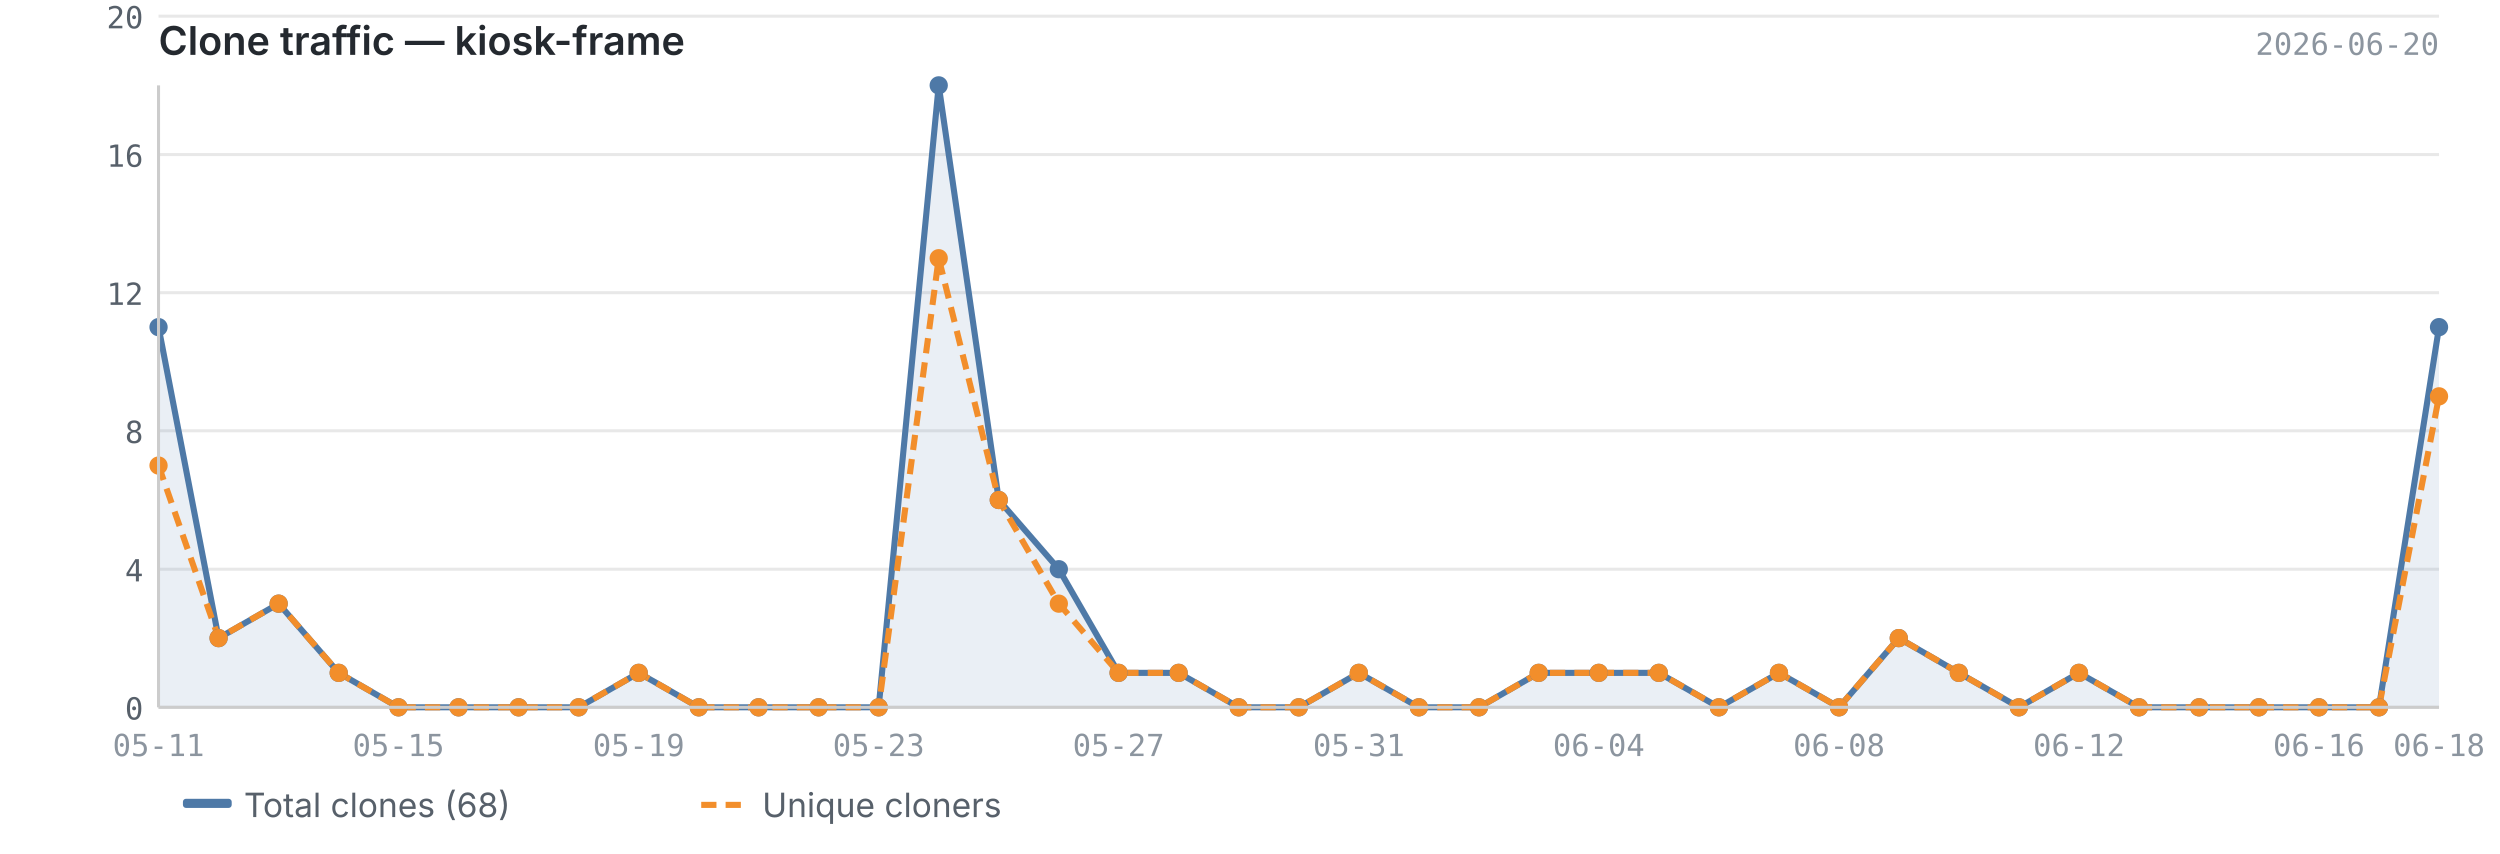
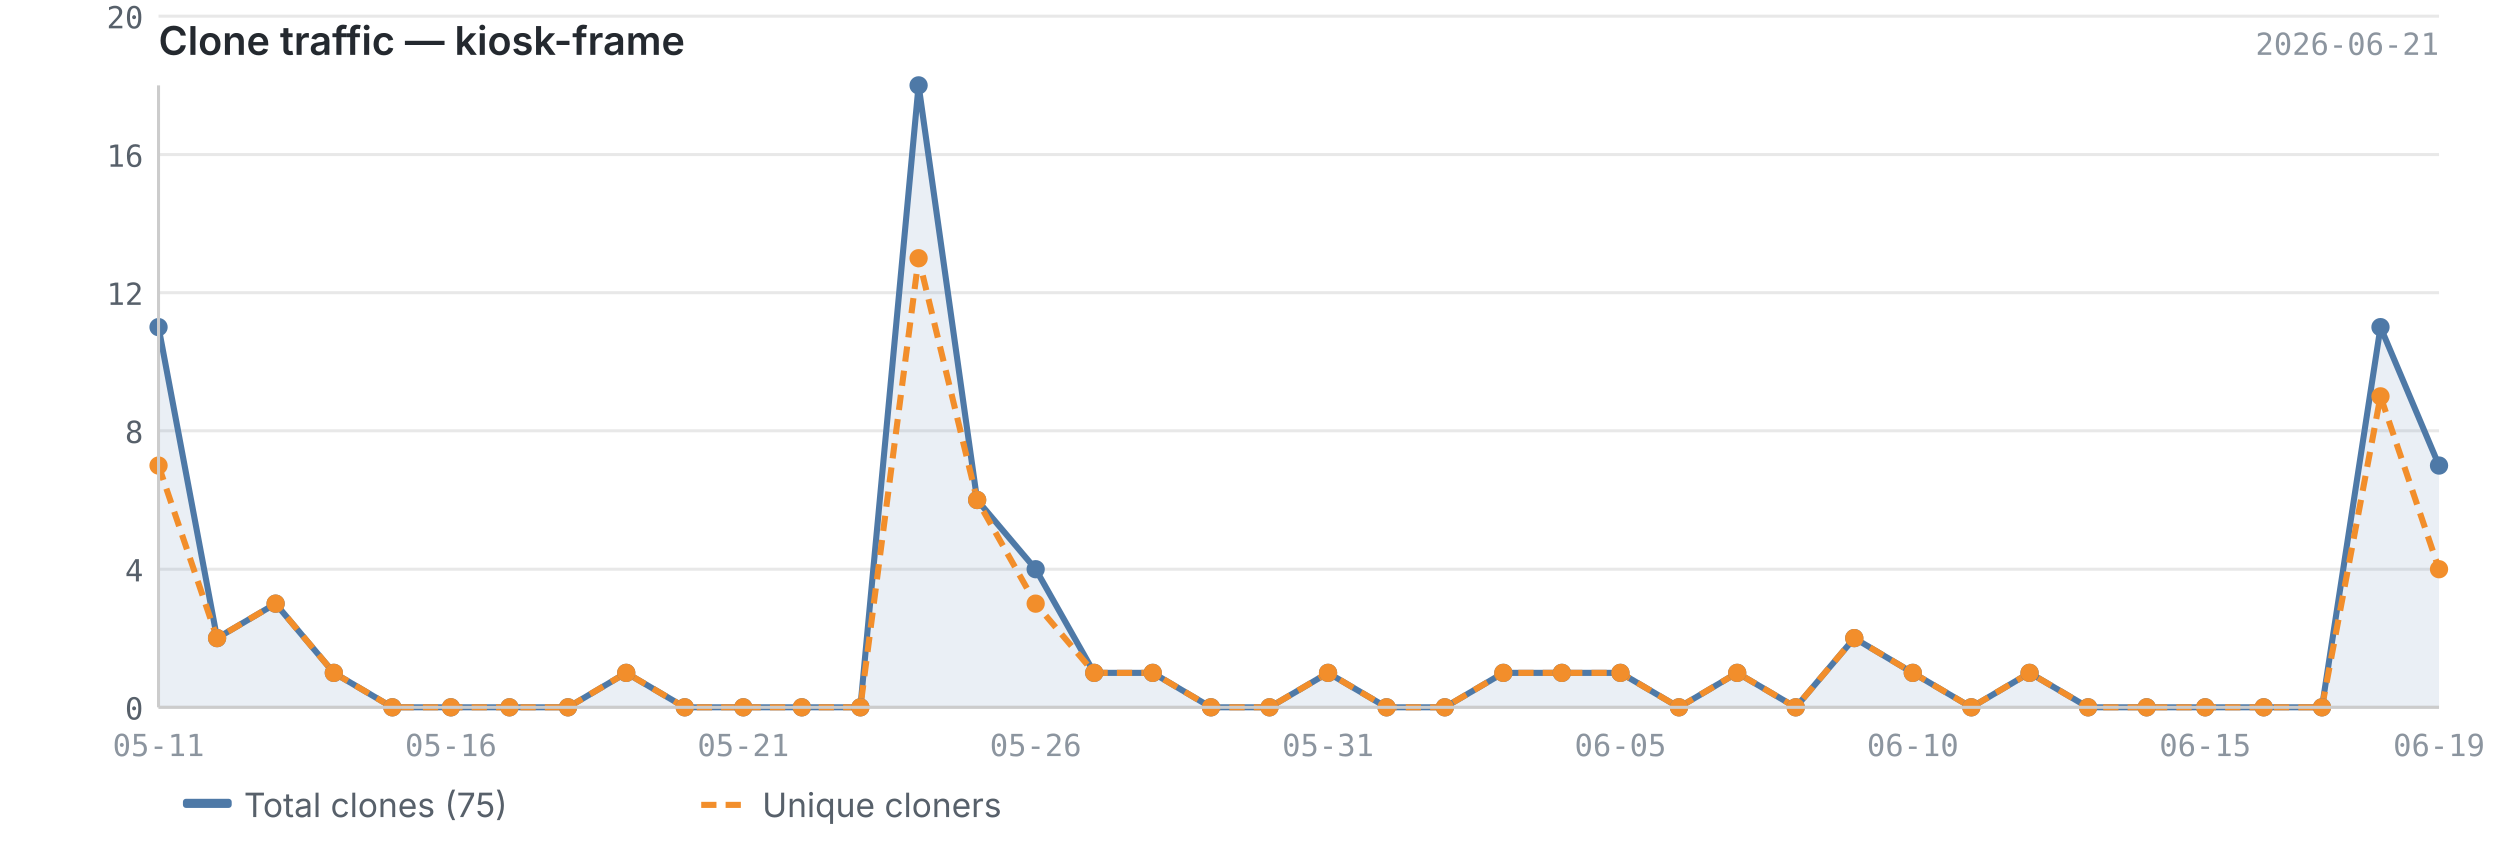
<svg xmlns="http://www.w3.org/2000/svg" viewBox="0 0 820 280" width="820" height="280">
  <text x="52" y="18" font-size="13" font-weight="600" fill="#24292f" font-family="-apple-system, BlinkMacSystemFont, 'Segoe UI', sans-serif">Clone traffic — kiosk-frame</text>
-   <text x="800" y="18" font-size="10" fill="#8c959f" font-family="ui-monospace, SFMono-Regular, 'SF Mono', Menlo, monospace" text-anchor="end">2026-06-20</text>
+   <text x="800" y="18" font-size="10" fill="#8c959f" font-family="ui-monospace, SFMono-Regular, 'SF Mono', Menlo, monospace" text-anchor="end">2026-06-21</text>
  <line x1="52" y1="232.0" x2="800" y2="232.0" stroke="#e8e8e8" stroke-width="1" />
  <line x1="52" y1="186.7" x2="800" y2="186.7" stroke="#e8e8e8" stroke-width="1" />
  <line x1="52" y1="141.3" x2="800" y2="141.3" stroke="#e8e8e8" stroke-width="1" />
  <line x1="52" y1="96.0" x2="800" y2="96.0" stroke="#e8e8e8" stroke-width="1" />
  <line x1="52" y1="50.7" x2="800" y2="50.7" stroke="#e8e8e8" stroke-width="1" />
  <line x1="52" y1="5.3" x2="800" y2="5.3" stroke="#e8e8e8" stroke-width="1" />
-   <path d="M52.0,107.3 L52.0,107.3 L71.7,209.3 L91.4,198.0 L111.1,220.7 L130.7,232.0 L150.4,232.0 L170.1,232.0 L189.8,232.0 L209.5,220.7 L229.2,232.0 L248.8,232.0 L268.5,232.0 L288.2,232.0 L307.9,28.0 L327.6,164.0 L347.3,186.7 L366.9,220.7 L386.6,220.7 L406.3,232.0 L426.0,232.0 L445.7,220.7 L465.4,232.0 L485.1,232.0 L504.7,220.7 L524.4,220.7 L544.1,220.7 L563.8,232.0 L583.5,220.7 L603.2,232.0 L622.8,209.3 L642.5,220.7 L662.2,232.0 L681.9,220.7 L701.6,232.0 L721.3,232.0 L740.9,232.0 L760.6,232.0 L780.3,232.0 L800.0,107.3 L800.0,232.0 L52.0,232.0Z" fill="#4e79a7" opacity="0.12" />
-   <polyline points="52.0,107.3 71.7,209.3 91.4,198.0 111.1,220.7 130.7,232.0 150.4,232.0 170.1,232.0 189.8,232.0 209.5,220.7 229.2,232.0 248.8,232.0 268.5,232.0 288.2,232.0 307.9,28.0 327.6,164.0 347.3,186.7 366.9,220.7 386.6,220.7 406.3,232.0 426.0,232.0 445.7,220.7 465.4,232.0 485.1,232.0 504.7,220.7 524.4,220.7 544.1,220.7 563.8,232.0 583.5,220.7 603.2,232.0 622.8,209.3 642.5,220.7 662.2,232.0 681.9,220.7 701.6,232.0 721.3,232.0 740.9,232.0 760.6,232.0 780.3,232.0 800.0,107.3" fill="none" stroke="#4e79a7" stroke-width="2" stroke-linejoin="round" />
-   <polyline points="52.0,152.7 71.7,209.3 91.4,198.0 111.1,220.7 130.7,232.0 150.4,232.0 170.1,232.0 189.8,232.0 209.5,220.7 229.2,232.0 248.8,232.0 268.5,232.0 288.2,232.0 307.9,84.7 327.6,164.0 347.3,198.0 366.9,220.7 386.6,220.7 406.3,232.0 426.0,232.0 445.7,220.7 465.4,232.0 485.1,232.0 504.7,220.7 524.4,220.7 544.1,220.7 563.8,232.0 583.5,220.7 603.2,232.0 622.8,209.3 642.5,220.7 662.2,232.0 681.9,220.7 701.6,232.0 721.3,232.0 740.9,232.0 760.6,232.0 780.3,232.0 800.0,130.0" fill="none" stroke="#f28e2b" stroke-width="2" stroke-linejoin="round" stroke-dasharray="5,3" />
+   <path d="M52.0,107.3 L52.0,107.3 L71.2,209.3 L90.4,198.0 L109.5,220.7 L128.7,232.0 L147.9,232.0 L167.1,232.0 L186.3,232.0 L205.4,220.7 L224.6,232.0 L243.8,232.0 L263.0,232.0 L282.2,232.0 L301.3,28.0 L320.5,164.0 L339.7,186.7 L358.9,220.7 L378.1,220.7 L397.2,232.0 L416.4,232.0 L435.6,220.7 L454.8,232.0 L473.9,232.0 L493.1,220.7 L512.3,220.7 L531.5,220.7 L550.7,232.0 L569.8,220.7 L589.0,232.0 L608.2,209.3 L627.4,220.7 L646.6,232.0 L665.7,220.7 L684.9,232.0 L704.1,232.0 L723.3,232.0 L742.5,232.0 L761.6,232.0 L780.8,107.3 L800.0,152.7 L800.0,232.0 L52.0,232.0Z" fill="#4e79a7" opacity="0.12" />
+   <polyline points="52.0,107.3 71.2,209.3 90.4,198.0 109.5,220.7 128.7,232.0 147.9,232.0 167.1,232.0 186.3,232.0 205.4,220.7 224.6,232.0 243.8,232.0 263.0,232.0 282.2,232.0 301.3,28.0 320.5,164.0 339.7,186.7 358.9,220.7 378.1,220.7 397.2,232.0 416.4,232.0 435.6,220.7 454.8,232.0 473.9,232.0 493.1,220.7 512.3,220.7 531.5,220.7 550.7,232.0 569.8,220.7 589.0,232.0 608.2,209.3 627.4,220.7 646.6,232.0 665.7,220.7 684.9,232.0 704.1,232.0 723.3,232.0 742.5,232.0 761.6,232.0 780.8,107.3 800.0,152.7" fill="none" stroke="#4e79a7" stroke-width="2" stroke-linejoin="round" />
+   <polyline points="52.0,152.7 71.2,209.3 90.4,198.0 109.5,220.7 128.7,232.0 147.9,232.0 167.1,232.0 186.3,232.0 205.4,220.7 224.6,232.0 243.8,232.0 263.0,232.0 282.2,232.0 301.3,84.7 320.5,164.0 339.7,198.0 358.9,220.7 378.1,220.7 397.2,232.0 416.4,232.0 435.6,220.7 454.8,232.0 473.9,232.0 493.1,220.7 512.3,220.7 531.5,220.7 550.7,232.0 569.8,220.7 589.0,232.0 608.2,209.3 627.4,220.7 646.6,232.0 665.7,220.7 684.9,232.0 704.1,232.0 723.3,232.0 742.5,232.0 761.6,232.0 780.8,130.0 800.0,186.7" fill="none" stroke="#f28e2b" stroke-width="2" stroke-linejoin="round" stroke-dasharray="5,3" />
  <circle cx="52.0" cy="107.3" r="3" fill="#4e79a7" />
-   <circle cx="71.7" cy="209.3" r="3" fill="#4e79a7" />
-   <circle cx="91.4" cy="198.0" r="3" fill="#4e79a7" />
-   <circle cx="111.1" cy="220.7" r="3" fill="#4e79a7" />
-   <circle cx="130.7" cy="232.0" r="3" fill="#4e79a7" />
-   <circle cx="150.4" cy="232.0" r="3" fill="#4e79a7" />
-   <circle cx="170.1" cy="232.0" r="3" fill="#4e79a7" />
-   <circle cx="189.8" cy="232.0" r="3" fill="#4e79a7" />
-   <circle cx="209.5" cy="220.7" r="3" fill="#4e79a7" />
-   <circle cx="229.2" cy="232.0" r="3" fill="#4e79a7" />
-   <circle cx="248.8" cy="232.0" r="3" fill="#4e79a7" />
-   <circle cx="268.5" cy="232.0" r="3" fill="#4e79a7" />
-   <circle cx="288.2" cy="232.0" r="3" fill="#4e79a7" />
-   <circle cx="307.9" cy="28.0" r="3" fill="#4e79a7" />
-   <circle cx="327.6" cy="164.0" r="3" fill="#4e79a7" />
-   <circle cx="347.3" cy="186.7" r="3" fill="#4e79a7" />
-   <circle cx="366.9" cy="220.7" r="3" fill="#4e79a7" />
-   <circle cx="386.6" cy="220.7" r="3" fill="#4e79a7" />
-   <circle cx="406.3" cy="232.0" r="3" fill="#4e79a7" />
-   <circle cx="426.0" cy="232.0" r="3" fill="#4e79a7" />
-   <circle cx="445.7" cy="220.7" r="3" fill="#4e79a7" />
-   <circle cx="465.4" cy="232.0" r="3" fill="#4e79a7" />
-   <circle cx="485.1" cy="232.0" r="3" fill="#4e79a7" />
-   <circle cx="504.7" cy="220.7" r="3" fill="#4e79a7" />
-   <circle cx="524.4" cy="220.7" r="3" fill="#4e79a7" />
-   <circle cx="544.1" cy="220.7" r="3" fill="#4e79a7" />
-   <circle cx="563.8" cy="232.0" r="3" fill="#4e79a7" />
-   <circle cx="583.5" cy="220.7" r="3" fill="#4e79a7" />
-   <circle cx="603.2" cy="232.0" r="3" fill="#4e79a7" />
-   <circle cx="622.8" cy="209.3" r="3" fill="#4e79a7" />
-   <circle cx="642.5" cy="220.7" r="3" fill="#4e79a7" />
-   <circle cx="662.2" cy="232.0" r="3" fill="#4e79a7" />
-   <circle cx="681.9" cy="220.7" r="3" fill="#4e79a7" />
-   <circle cx="701.6" cy="232.0" r="3" fill="#4e79a7" />
-   <circle cx="721.3" cy="232.0" r="3" fill="#4e79a7" />
-   <circle cx="740.9" cy="232.0" r="3" fill="#4e79a7" />
-   <circle cx="760.6" cy="232.0" r="3" fill="#4e79a7" />
-   <circle cx="780.3" cy="232.0" r="3" fill="#4e79a7" />
-   <circle cx="800.0" cy="107.3" r="3" fill="#4e79a7" />
+   <circle cx="71.2" cy="209.3" r="3" fill="#4e79a7" />
+   <circle cx="90.4" cy="198.0" r="3" fill="#4e79a7" />
+   <circle cx="109.5" cy="220.7" r="3" fill="#4e79a7" />
+   <circle cx="128.7" cy="232.0" r="3" fill="#4e79a7" />
+   <circle cx="147.9" cy="232.0" r="3" fill="#4e79a7" />
+   <circle cx="167.1" cy="232.0" r="3" fill="#4e79a7" />
+   <circle cx="186.3" cy="232.0" r="3" fill="#4e79a7" />
+   <circle cx="205.4" cy="220.7" r="3" fill="#4e79a7" />
+   <circle cx="224.6" cy="232.0" r="3" fill="#4e79a7" />
+   <circle cx="243.8" cy="232.0" r="3" fill="#4e79a7" />
+   <circle cx="263.0" cy="232.0" r="3" fill="#4e79a7" />
+   <circle cx="282.2" cy="232.0" r="3" fill="#4e79a7" />
+   <circle cx="301.3" cy="28.0" r="3" fill="#4e79a7" />
+   <circle cx="320.5" cy="164.0" r="3" fill="#4e79a7" />
+   <circle cx="339.7" cy="186.7" r="3" fill="#4e79a7" />
+   <circle cx="358.9" cy="220.7" r="3" fill="#4e79a7" />
+   <circle cx="378.1" cy="220.7" r="3" fill="#4e79a7" />
+   <circle cx="397.2" cy="232.0" r="3" fill="#4e79a7" />
+   <circle cx="416.4" cy="232.0" r="3" fill="#4e79a7" />
+   <circle cx="435.6" cy="220.7" r="3" fill="#4e79a7" />
+   <circle cx="454.8" cy="232.0" r="3" fill="#4e79a7" />
+   <circle cx="473.9" cy="232.0" r="3" fill="#4e79a7" />
+   <circle cx="493.1" cy="220.7" r="3" fill="#4e79a7" />
+   <circle cx="512.3" cy="220.7" r="3" fill="#4e79a7" />
+   <circle cx="531.5" cy="220.7" r="3" fill="#4e79a7" />
+   <circle cx="550.7" cy="232.0" r="3" fill="#4e79a7" />
+   <circle cx="569.8" cy="220.7" r="3" fill="#4e79a7" />
+   <circle cx="589.0" cy="232.0" r="3" fill="#4e79a7" />
+   <circle cx="608.2" cy="209.3" r="3" fill="#4e79a7" />
+   <circle cx="627.4" cy="220.7" r="3" fill="#4e79a7" />
+   <circle cx="646.6" cy="232.0" r="3" fill="#4e79a7" />
+   <circle cx="665.7" cy="220.7" r="3" fill="#4e79a7" />
+   <circle cx="684.9" cy="232.0" r="3" fill="#4e79a7" />
+   <circle cx="704.1" cy="232.0" r="3" fill="#4e79a7" />
+   <circle cx="723.3" cy="232.0" r="3" fill="#4e79a7" />
+   <circle cx="742.5" cy="232.0" r="3" fill="#4e79a7" />
+   <circle cx="761.6" cy="232.0" r="3" fill="#4e79a7" />
+   <circle cx="780.8" cy="107.3" r="3" fill="#4e79a7" />
+   <circle cx="800.0" cy="152.7" r="3" fill="#4e79a7" />
  <circle cx="52.0" cy="152.7" r="3" fill="#f28e2b" />
-   <circle cx="71.7" cy="209.3" r="3" fill="#f28e2b" />
-   <circle cx="91.4" cy="198.0" r="3" fill="#f28e2b" />
-   <circle cx="111.1" cy="220.7" r="3" fill="#f28e2b" />
-   <circle cx="130.7" cy="232.0" r="3" fill="#f28e2b" />
-   <circle cx="150.4" cy="232.0" r="3" fill="#f28e2b" />
-   <circle cx="170.1" cy="232.0" r="3" fill="#f28e2b" />
-   <circle cx="189.8" cy="232.0" r="3" fill="#f28e2b" />
-   <circle cx="209.5" cy="220.7" r="3" fill="#f28e2b" />
-   <circle cx="229.2" cy="232.0" r="3" fill="#f28e2b" />
-   <circle cx="248.8" cy="232.0" r="3" fill="#f28e2b" />
-   <circle cx="268.5" cy="232.0" r="3" fill="#f28e2b" />
-   <circle cx="288.2" cy="232.0" r="3" fill="#f28e2b" />
-   <circle cx="307.9" cy="84.7" r="3" fill="#f28e2b" />
-   <circle cx="327.6" cy="164.0" r="3" fill="#f28e2b" />
-   <circle cx="347.3" cy="198.0" r="3" fill="#f28e2b" />
-   <circle cx="366.9" cy="220.7" r="3" fill="#f28e2b" />
-   <circle cx="386.6" cy="220.7" r="3" fill="#f28e2b" />
-   <circle cx="406.3" cy="232.0" r="3" fill="#f28e2b" />
-   <circle cx="426.0" cy="232.0" r="3" fill="#f28e2b" />
-   <circle cx="445.7" cy="220.7" r="3" fill="#f28e2b" />
-   <circle cx="465.4" cy="232.0" r="3" fill="#f28e2b" />
-   <circle cx="485.1" cy="232.0" r="3" fill="#f28e2b" />
-   <circle cx="504.7" cy="220.7" r="3" fill="#f28e2b" />
-   <circle cx="524.4" cy="220.7" r="3" fill="#f28e2b" />
-   <circle cx="544.1" cy="220.7" r="3" fill="#f28e2b" />
-   <circle cx="563.8" cy="232.0" r="3" fill="#f28e2b" />
-   <circle cx="583.5" cy="220.7" r="3" fill="#f28e2b" />
-   <circle cx="603.2" cy="232.0" r="3" fill="#f28e2b" />
-   <circle cx="622.8" cy="209.3" r="3" fill="#f28e2b" />
-   <circle cx="642.5" cy="220.7" r="3" fill="#f28e2b" />
-   <circle cx="662.2" cy="232.0" r="3" fill="#f28e2b" />
-   <circle cx="681.9" cy="220.7" r="3" fill="#f28e2b" />
-   <circle cx="701.6" cy="232.0" r="3" fill="#f28e2b" />
-   <circle cx="721.3" cy="232.0" r="3" fill="#f28e2b" />
-   <circle cx="740.9" cy="232.0" r="3" fill="#f28e2b" />
-   <circle cx="760.6" cy="232.0" r="3" fill="#f28e2b" />
-   <circle cx="780.3" cy="232.0" r="3" fill="#f28e2b" />
-   <circle cx="800.0" cy="130.0" r="3" fill="#f28e2b" />
+   <circle cx="71.2" cy="209.3" r="3" fill="#f28e2b" />
+   <circle cx="90.4" cy="198.0" r="3" fill="#f28e2b" />
+   <circle cx="109.5" cy="220.7" r="3" fill="#f28e2b" />
+   <circle cx="128.7" cy="232.0" r="3" fill="#f28e2b" />
+   <circle cx="147.9" cy="232.0" r="3" fill="#f28e2b" />
+   <circle cx="167.1" cy="232.0" r="3" fill="#f28e2b" />
+   <circle cx="186.3" cy="232.0" r="3" fill="#f28e2b" />
+   <circle cx="205.4" cy="220.7" r="3" fill="#f28e2b" />
+   <circle cx="224.6" cy="232.0" r="3" fill="#f28e2b" />
+   <circle cx="243.8" cy="232.0" r="3" fill="#f28e2b" />
+   <circle cx="263.0" cy="232.0" r="3" fill="#f28e2b" />
+   <circle cx="282.2" cy="232.0" r="3" fill="#f28e2b" />
+   <circle cx="301.3" cy="84.7" r="3" fill="#f28e2b" />
+   <circle cx="320.5" cy="164.0" r="3" fill="#f28e2b" />
+   <circle cx="339.7" cy="198.0" r="3" fill="#f28e2b" />
+   <circle cx="358.9" cy="220.7" r="3" fill="#f28e2b" />
+   <circle cx="378.1" cy="220.7" r="3" fill="#f28e2b" />
+   <circle cx="397.2" cy="232.0" r="3" fill="#f28e2b" />
+   <circle cx="416.4" cy="232.0" r="3" fill="#f28e2b" />
+   <circle cx="435.6" cy="220.7" r="3" fill="#f28e2b" />
+   <circle cx="454.8" cy="232.0" r="3" fill="#f28e2b" />
+   <circle cx="473.9" cy="232.0" r="3" fill="#f28e2b" />
+   <circle cx="493.1" cy="220.7" r="3" fill="#f28e2b" />
+   <circle cx="512.3" cy="220.7" r="3" fill="#f28e2b" />
+   <circle cx="531.5" cy="220.7" r="3" fill="#f28e2b" />
+   <circle cx="550.7" cy="232.0" r="3" fill="#f28e2b" />
+   <circle cx="569.8" cy="220.7" r="3" fill="#f28e2b" />
+   <circle cx="589.0" cy="232.0" r="3" fill="#f28e2b" />
+   <circle cx="608.2" cy="209.3" r="3" fill="#f28e2b" />
+   <circle cx="627.4" cy="220.7" r="3" fill="#f28e2b" />
+   <circle cx="646.6" cy="232.0" r="3" fill="#f28e2b" />
+   <circle cx="665.7" cy="220.7" r="3" fill="#f28e2b" />
+   <circle cx="684.9" cy="232.0" r="3" fill="#f28e2b" />
+   <circle cx="704.1" cy="232.0" r="3" fill="#f28e2b" />
+   <circle cx="723.3" cy="232.0" r="3" fill="#f28e2b" />
+   <circle cx="742.5" cy="232.0" r="3" fill="#f28e2b" />
+   <circle cx="761.6" cy="232.0" r="3" fill="#f28e2b" />
+   <circle cx="780.8" cy="130.0" r="3" fill="#f28e2b" />
+   <circle cx="800.0" cy="186.7" r="3" fill="#f28e2b" />
  <line x1="52" y1="28" x2="52" y2="232" stroke="#cccccc" stroke-width="1" />
  <line x1="52" y1="232" x2="800" y2="232" stroke="#cccccc" stroke-width="1" />
  <text x="47" y="236.0" text-anchor="end" font-size="10" fill="#57606a" font-family="ui-monospace, SFMono-Regular, 'SF Mono', Menlo, monospace">0</text>
  <text x="47" y="190.7" text-anchor="end" font-size="10" fill="#57606a" font-family="ui-monospace, SFMono-Regular, 'SF Mono', Menlo, monospace">4</text>
  <text x="47" y="145.3" text-anchor="end" font-size="10" fill="#57606a" font-family="ui-monospace, SFMono-Regular, 'SF Mono', Menlo, monospace">8</text>
  <text x="47" y="100.0" text-anchor="end" font-size="10" fill="#57606a" font-family="ui-monospace, SFMono-Regular, 'SF Mono', Menlo, monospace">12</text>
  <text x="47" y="54.7" text-anchor="end" font-size="10" fill="#57606a" font-family="ui-monospace, SFMono-Regular, 'SF Mono', Menlo, monospace">16</text>
  <text x="47" y="9.3" text-anchor="end" font-size="10" fill="#57606a" font-family="ui-monospace, SFMono-Regular, 'SF Mono', Menlo, monospace">20</text>
  <text x="52.0" y="248" text-anchor="middle" font-size="10" fill="#8c959f" font-family="ui-monospace, SFMono-Regular, 'SF Mono', Menlo, monospace">05-11</text>
-   <text x="681.9" y="248" text-anchor="middle" font-size="10" fill="#8c959f" font-family="ui-monospace, SFMono-Regular, 'SF Mono', Menlo, monospace">06-12</text>
-   <text x="130.7" y="248" text-anchor="middle" font-size="10" fill="#8c959f" font-family="ui-monospace, SFMono-Regular, 'SF Mono', Menlo, monospace">05-15</text>
-   <text x="760.6" y="248" text-anchor="middle" font-size="10" fill="#8c959f" font-family="ui-monospace, SFMono-Regular, 'SF Mono', Menlo, monospace">06-16</text>
-   <text x="800.0" y="248" text-anchor="middle" font-size="10" fill="#8c959f" font-family="ui-monospace, SFMono-Regular, 'SF Mono', Menlo, monospace">06-18</text>
-   <text x="209.5" y="248" text-anchor="middle" font-size="10" fill="#8c959f" font-family="ui-monospace, SFMono-Regular, 'SF Mono', Menlo, monospace">05-19</text>
-   <text x="288.2" y="248" text-anchor="middle" font-size="10" fill="#8c959f" font-family="ui-monospace, SFMono-Regular, 'SF Mono', Menlo, monospace">05-23</text>
-   <text x="366.9" y="248" text-anchor="middle" font-size="10" fill="#8c959f" font-family="ui-monospace, SFMono-Regular, 'SF Mono', Menlo, monospace">05-27</text>
-   <text x="445.7" y="248" text-anchor="middle" font-size="10" fill="#8c959f" font-family="ui-monospace, SFMono-Regular, 'SF Mono', Menlo, monospace">05-31</text>
-   <text x="524.4" y="248" text-anchor="middle" font-size="10" fill="#8c959f" font-family="ui-monospace, SFMono-Regular, 'SF Mono', Menlo, monospace">06-04</text>
-   <text x="603.2" y="248" text-anchor="middle" font-size="10" fill="#8c959f" font-family="ui-monospace, SFMono-Regular, 'SF Mono', Menlo, monospace">06-08</text>
+   <text x="723.3" y="248" text-anchor="middle" font-size="10" fill="#8c959f" font-family="ui-monospace, SFMono-Regular, 'SF Mono', Menlo, monospace">06-15</text>
+   <text x="147.9" y="248" text-anchor="middle" font-size="10" fill="#8c959f" font-family="ui-monospace, SFMono-Regular, 'SF Mono', Menlo, monospace">05-16</text>
+   <text x="800.0" y="248" text-anchor="middle" font-size="10" fill="#8c959f" font-family="ui-monospace, SFMono-Regular, 'SF Mono', Menlo, monospace">06-19</text>
+   <text x="243.8" y="248" text-anchor="middle" font-size="10" fill="#8c959f" font-family="ui-monospace, SFMono-Regular, 'SF Mono', Menlo, monospace">05-21</text>
+   <text x="339.7" y="248" text-anchor="middle" font-size="10" fill="#8c959f" font-family="ui-monospace, SFMono-Regular, 'SF Mono', Menlo, monospace">05-26</text>
+   <text x="435.6" y="248" text-anchor="middle" font-size="10" fill="#8c959f" font-family="ui-monospace, SFMono-Regular, 'SF Mono', Menlo, monospace">05-31</text>
+   <text x="531.5" y="248" text-anchor="middle" font-size="10" fill="#8c959f" font-family="ui-monospace, SFMono-Regular, 'SF Mono', Menlo, monospace">06-05</text>
+   <text x="627.4" y="248" text-anchor="middle" font-size="10" fill="#8c959f" font-family="ui-monospace, SFMono-Regular, 'SF Mono', Menlo, monospace">06-10</text>
  <rect x="60" y="262" width="16" height="3" fill="#4e79a7" rx="1" />
-   <text x="80" y="268" font-size="11" fill="#57606a" font-family="-apple-system, BlinkMacSystemFont, 'Segoe UI', sans-serif">Total clones (68)</text>
+   <text x="80" y="268" font-size="11" fill="#57606a" font-family="-apple-system, BlinkMacSystemFont, 'Segoe UI', sans-serif">Total clones (75)</text>
  <line x1="230" y1="264" x2="246" y2="264" stroke="#f28e2b" stroke-width="2" stroke-dasharray="5,3" />
  <text x="250" y="268" font-size="11" fill="#57606a" font-family="-apple-system, BlinkMacSystemFont, 'Segoe UI', sans-serif">Unique cloners</text>
</svg>
